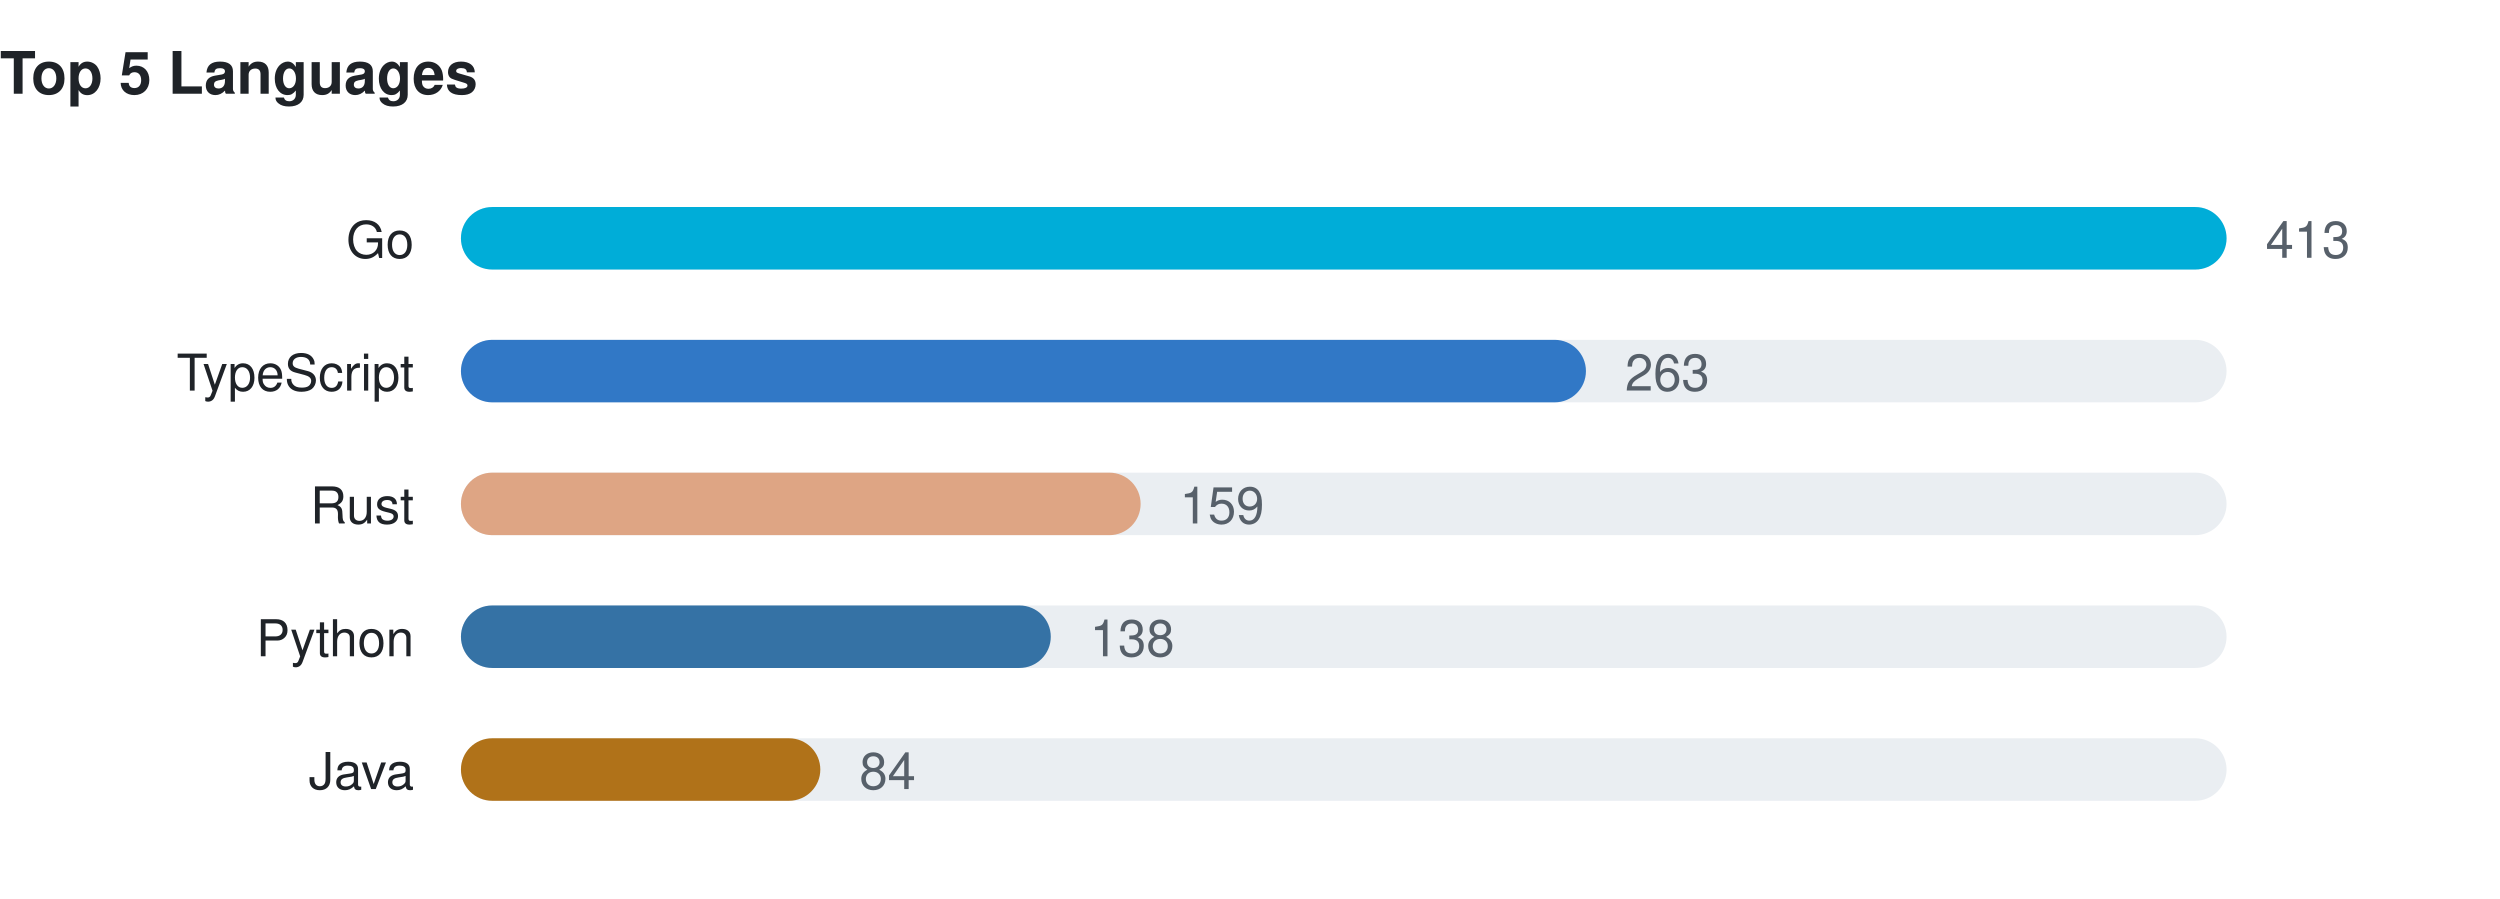
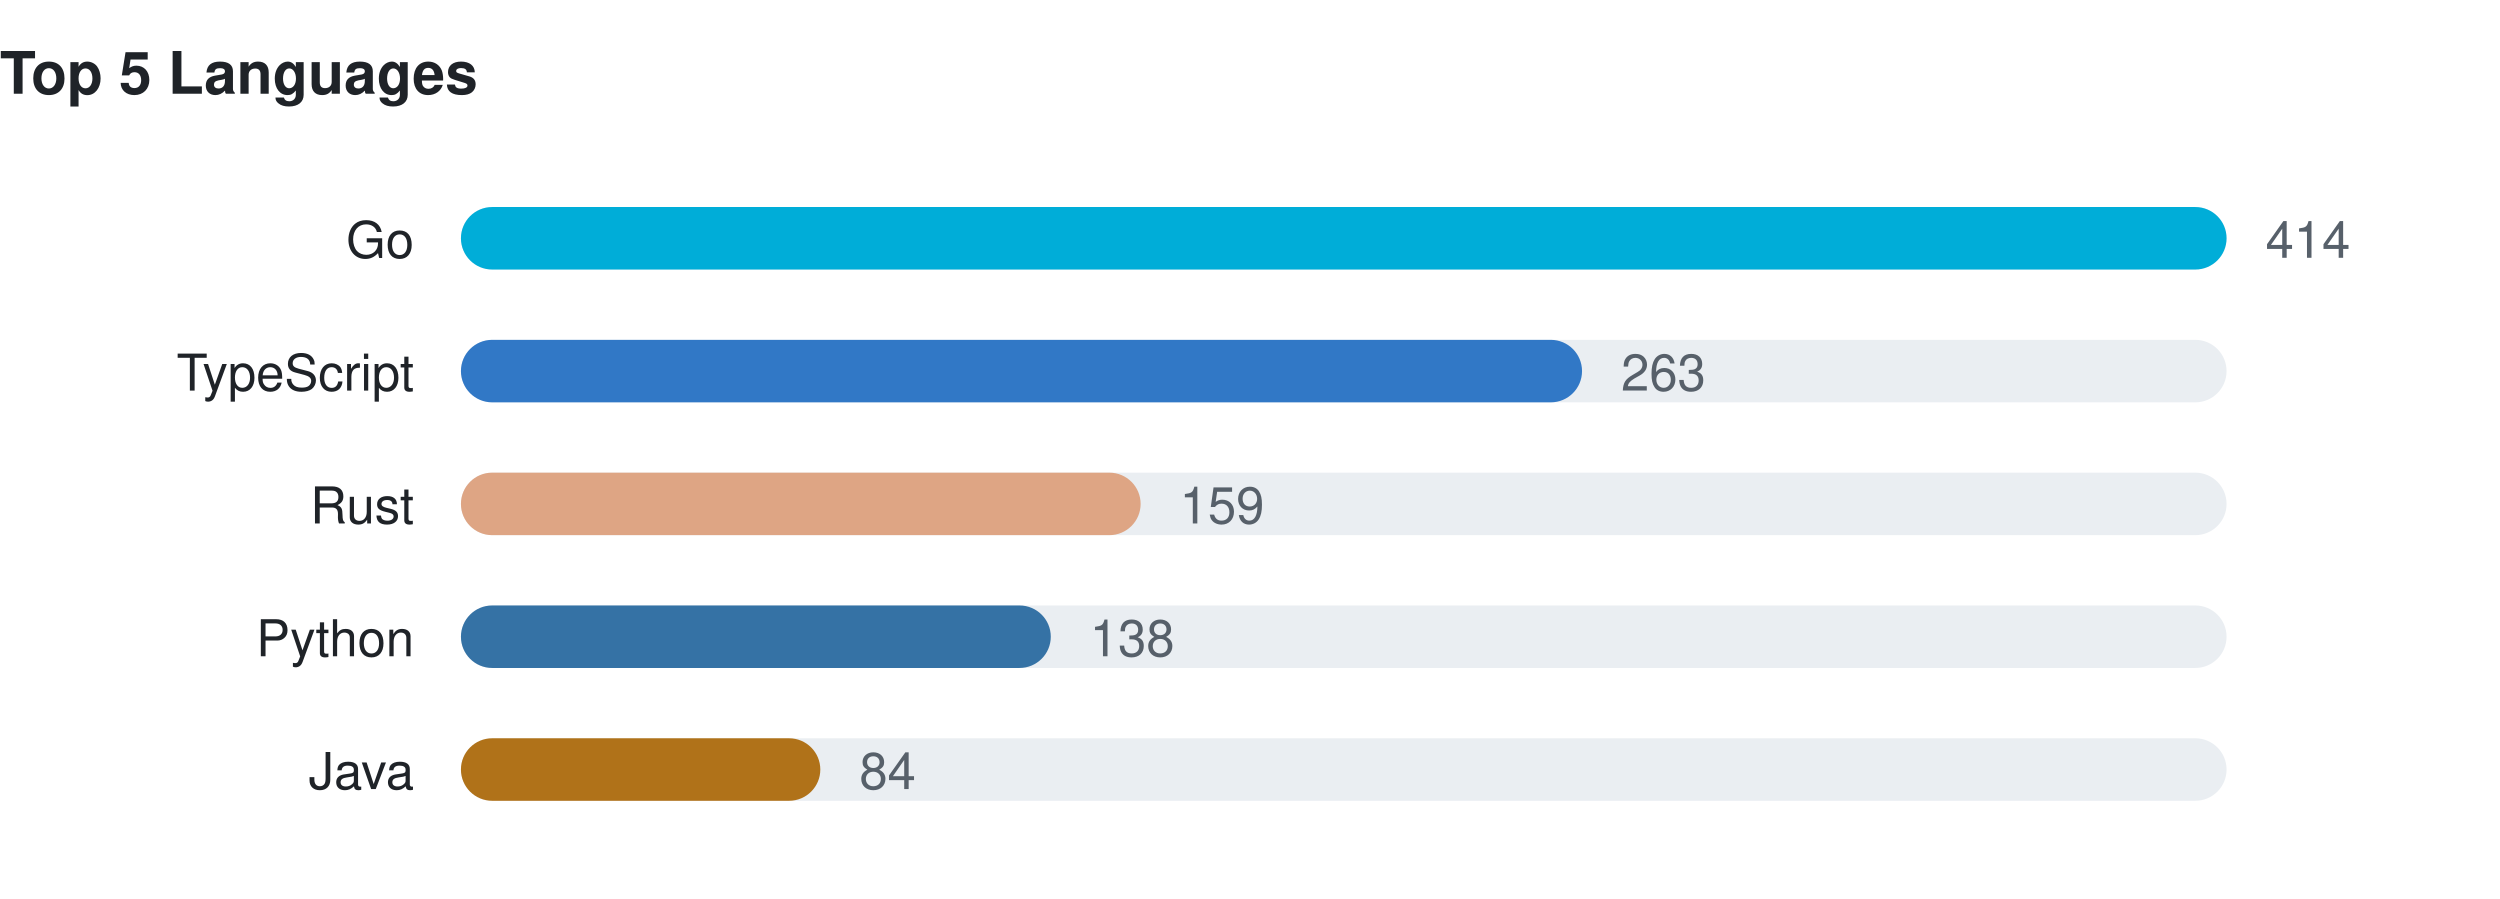
- <svg xmlns="http://www.w3.org/2000/svg" width="640" height="230" viewBox="0 0 640 230" role="img" aria-label="Top languages by solved problems: Go 413, TypeScript 263, Rust 159, Python 138, Java 84">
+ <svg xmlns="http://www.w3.org/2000/svg" width="640" height="230" viewBox="0 0 640 230" role="img" aria-label="Top languages by solved problems: Go 414, TypeScript 263, Rust 159, Python 138, Java 84">
  <style>
    text { font-family: -apple-system, BlinkMacSystemFont, "Segoe UI", Helvetica, Arial, sans-serif; }
    .title { font-size: 15px; font-weight: 600; fill: #1f2328; }
    .label { font-size: 13px; fill: #1f2328; }
    .count { font-size: 13px; fill: #57606a; }
    .track { fill: #eaeef2; }
    @media (prefers-color-scheme: dark) {
      .title { fill: #e6edf3; }
      .label { fill: #e6edf3; }
      .count { fill: #8b949e; }
      .track { fill: #30363d; }
    }
  </style>
  <text x="0" y="24" class="title">Top 5 Languages</text>
  <g transform="translate(0,44)">
    <text x="106" y="22.0" text-anchor="end" class="label">Go</text>
    <rect x="118" y="9.0" width="452" height="16" rx="8" class="track" />
    <rect x="118" y="9.0" width="452" height="16" rx="8" fill="#00ADD8" />
-     <text x="580" y="22.0" class="count">413</text>
+     <text x="580" y="22.0" class="count">414</text>
  </g>
  <g transform="translate(0,78)">
    <text x="106" y="22.0" text-anchor="end" class="label">TypeScript</text>
    <rect x="118" y="9.0" width="452" height="16" rx="8" class="track" />
-     <rect x="118" y="9.0" width="288" height="16" rx="8" fill="#3178C6" />
-     <text x="416" y="22.0" class="count">263</text>
+     <rect x="118" y="9.0" width="287" height="16" rx="8" fill="#3178C6" />
+     <text x="415" y="22.0" class="count">263</text>
  </g>
  <g transform="translate(0,112)">
    <text x="106" y="22.0" text-anchor="end" class="label">Rust</text>
    <rect x="118" y="9.0" width="452" height="16" rx="8" class="track" />
    <rect x="118" y="9.0" width="174" height="16" rx="8" fill="#DEA584" />
    <text x="302" y="22.0" class="count">159</text>
  </g>
  <g transform="translate(0,146)">
    <text x="106" y="22.0" text-anchor="end" class="label">Python</text>
    <rect x="118" y="9.0" width="452" height="16" rx="8" class="track" />
    <rect x="118" y="9.0" width="151" height="16" rx="8" fill="#3572A5" />
    <text x="279" y="22.0" class="count">138</text>
  </g>
  <g transform="translate(0,180)">
    <text x="106" y="22.0" text-anchor="end" class="label">Java</text>
    <rect x="118" y="9.0" width="452" height="16" rx="8" class="track" />
    <rect x="118" y="9.0" width="92" height="16" rx="8" fill="#B07219" />
    <text x="220" y="22.0" class="count">84</text>
  </g>
</svg>
